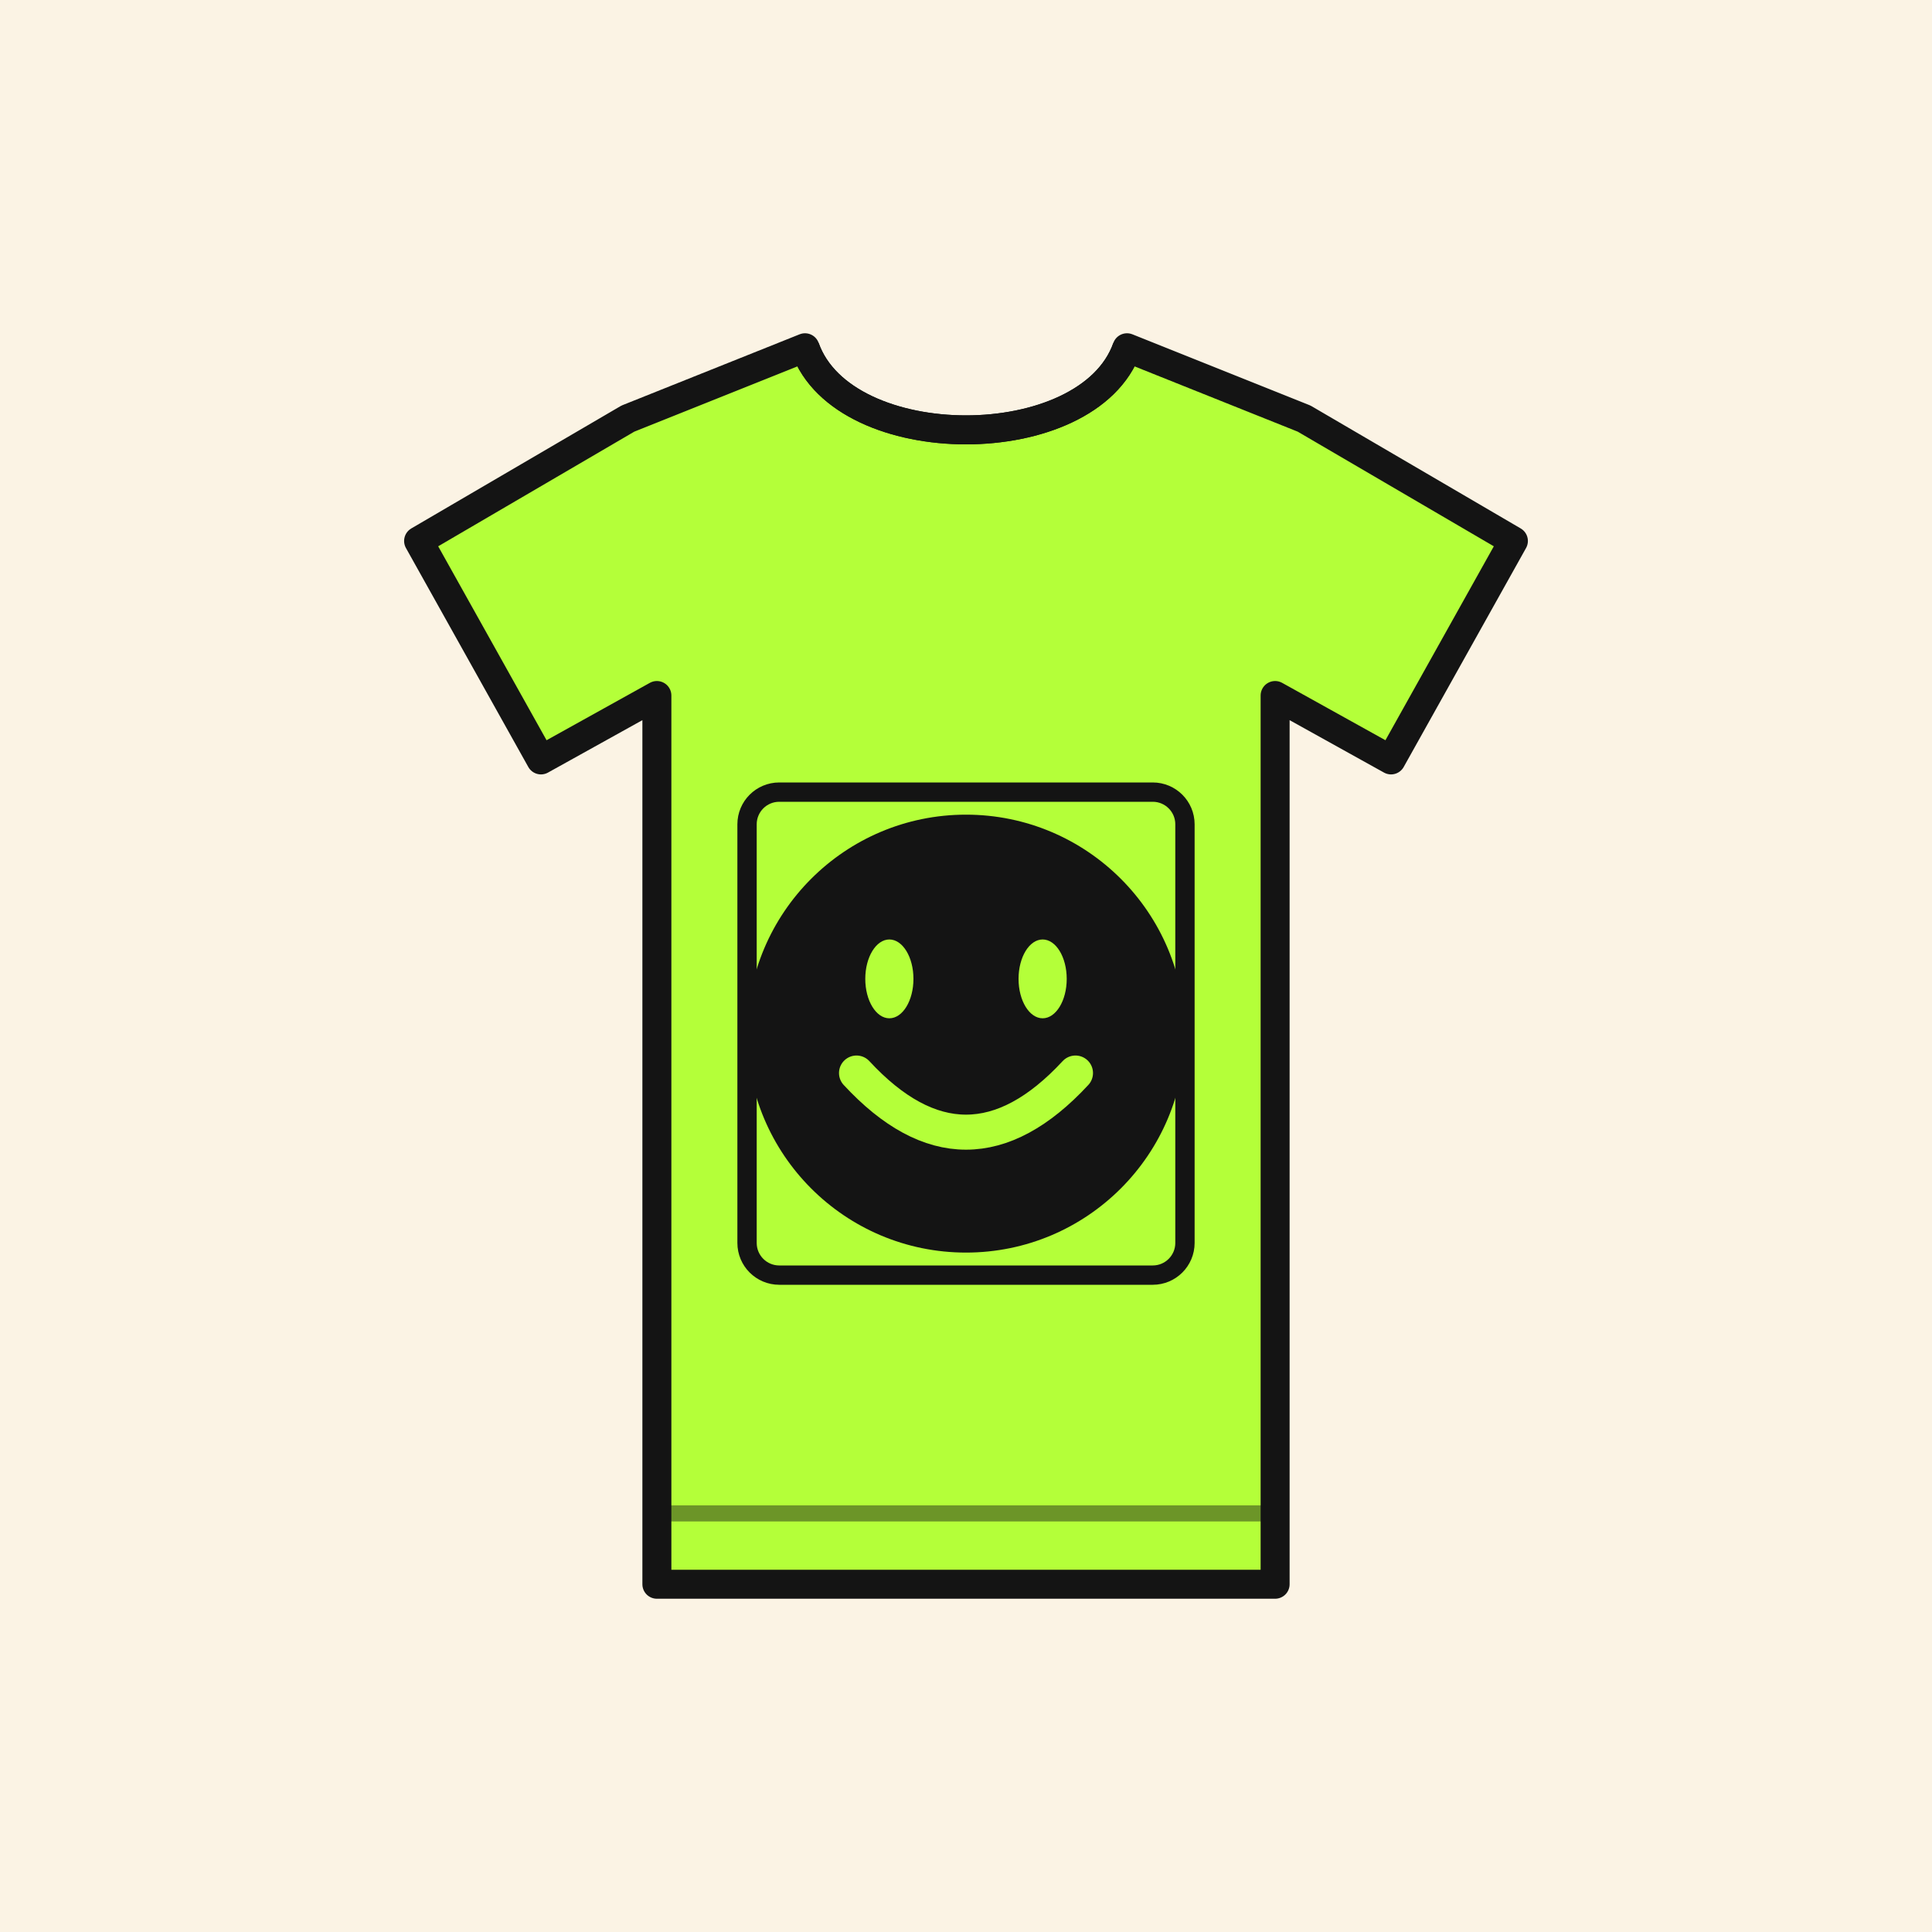
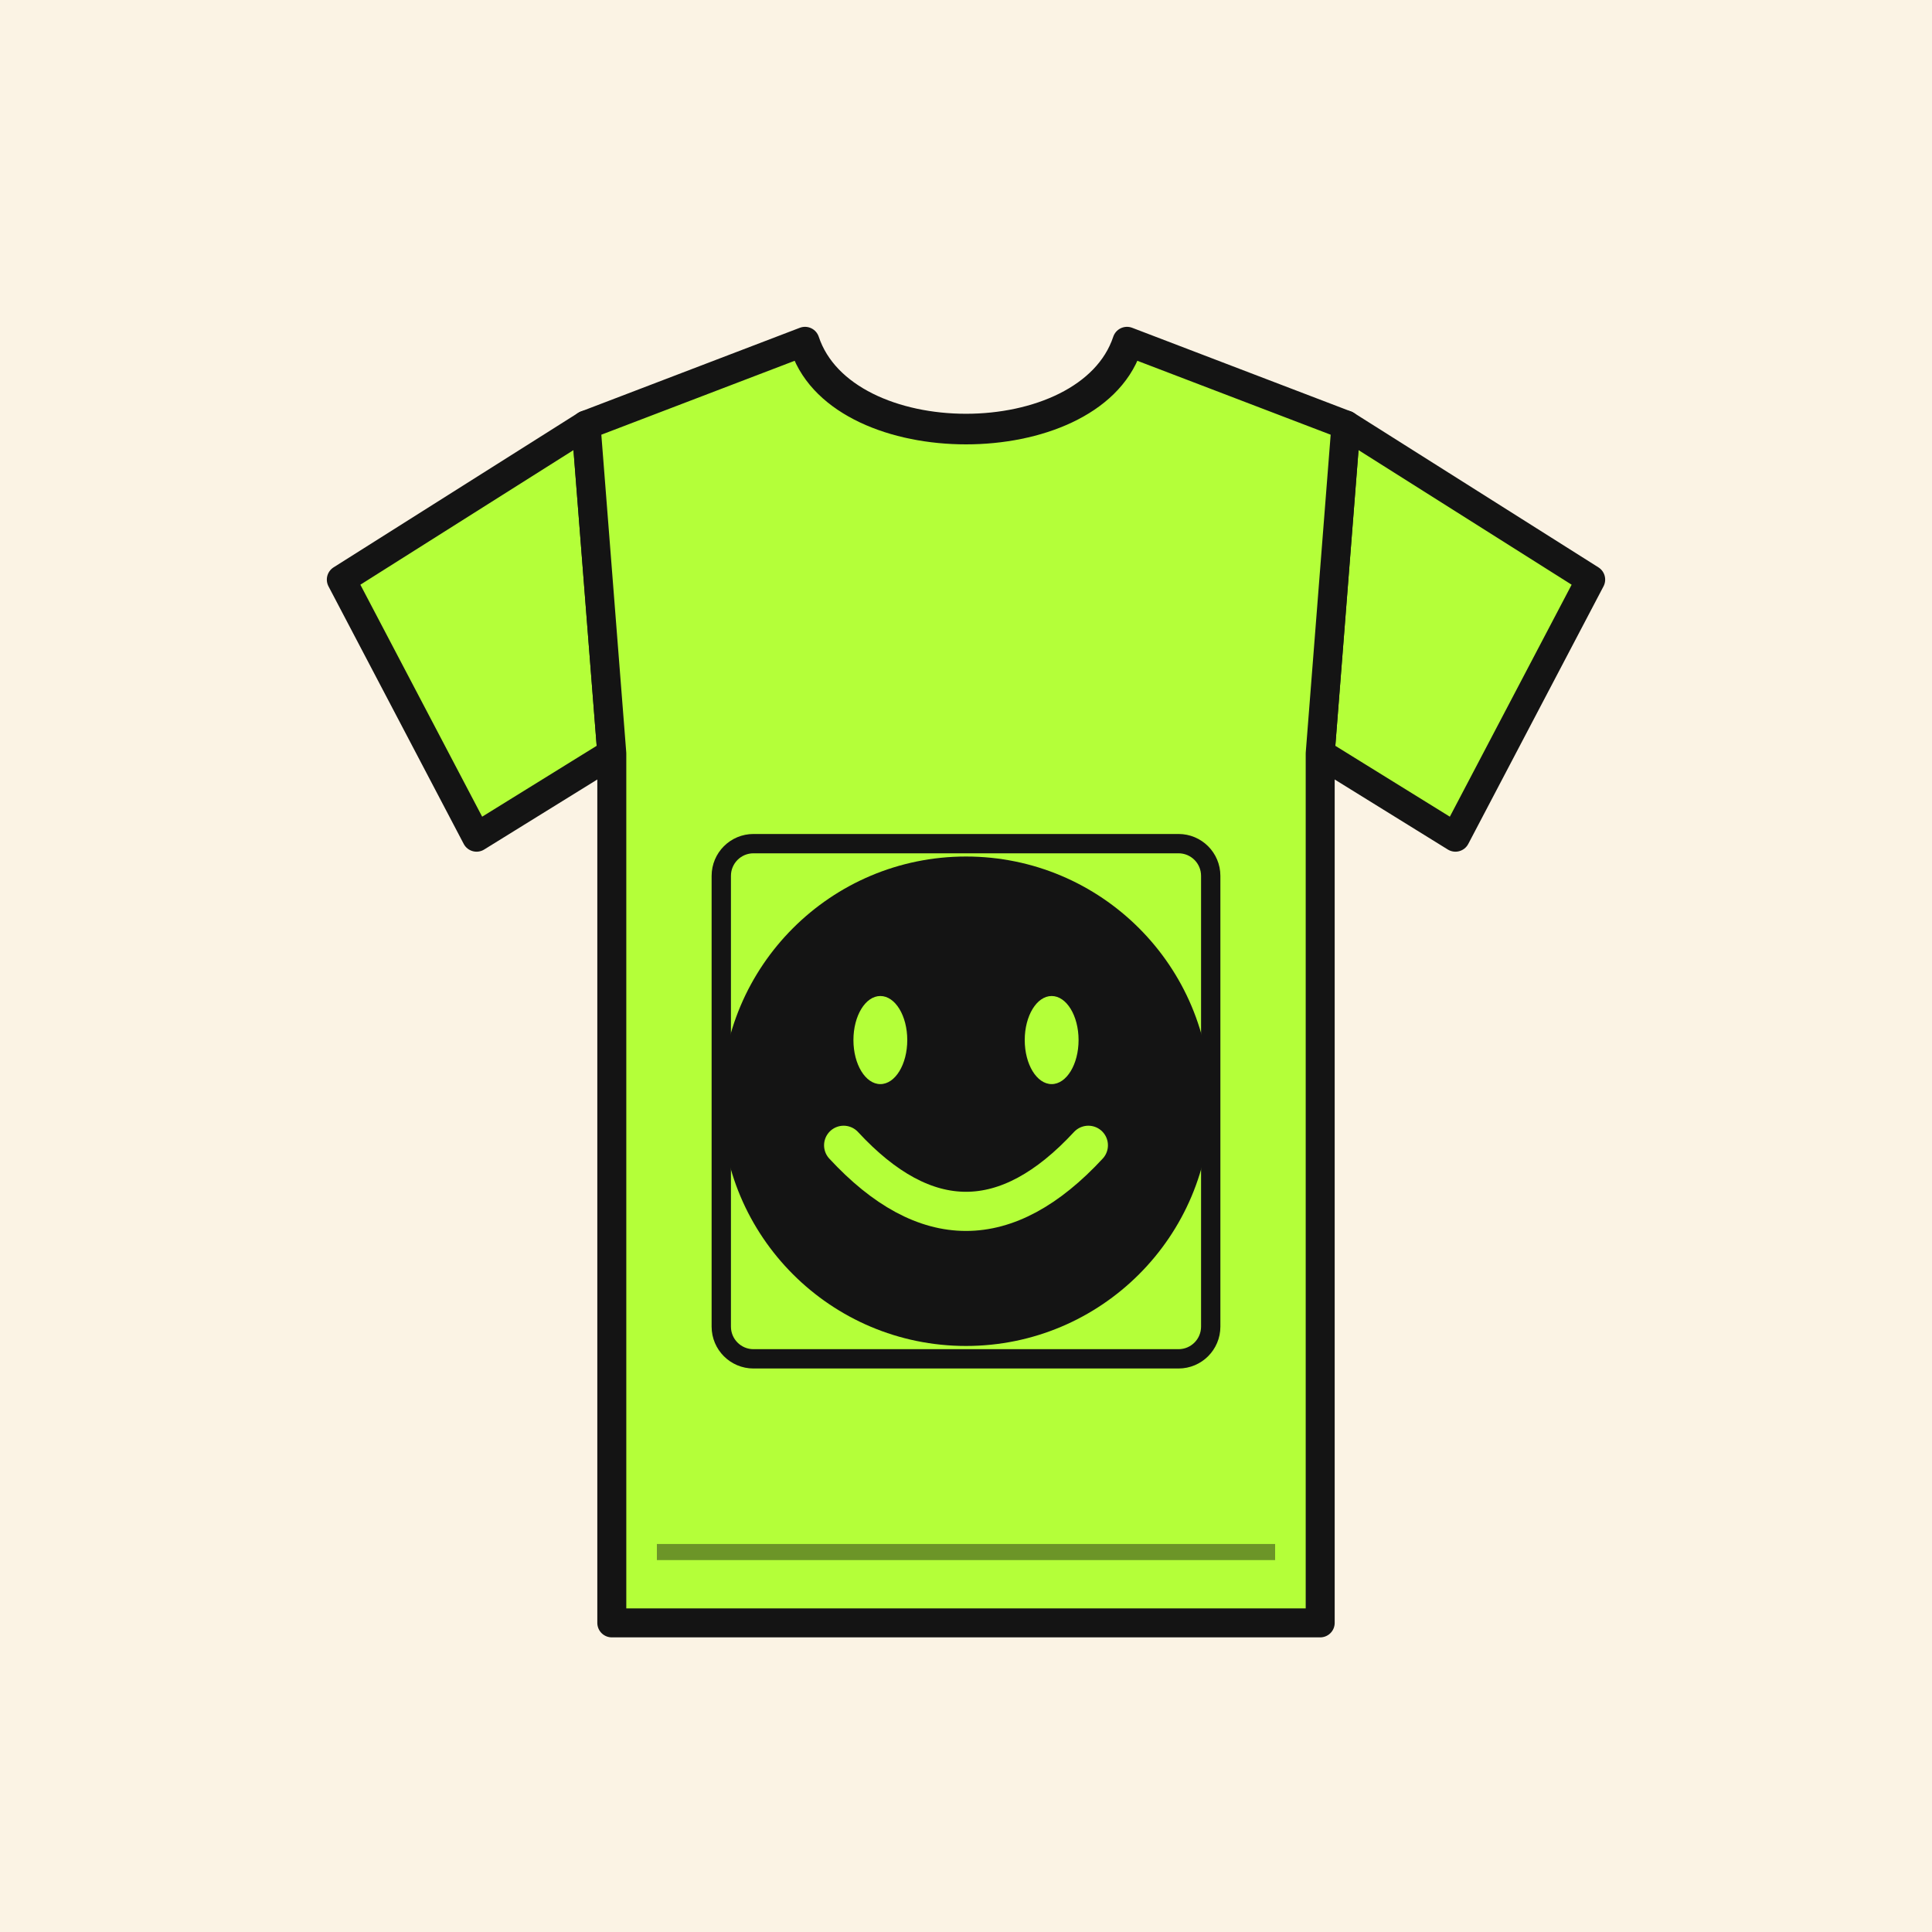
<svg xmlns="http://www.w3.org/2000/svg" viewBox="0 0 600 600" width="600" height="600" role="img">
  <rect width="600" height="600" fill="#FBF3E4" />
  <defs>
    <clipPath id="pracidsmileylime">
-       <rect x="232" y="246" width="136" height="150" rx="10" />
+       <rect x="224" y="262" width="152" height="160" rx="10" />
    </clipPath>
  </defs>
-   <path d="M 195 130 L 250 108 C 262 142, 338 142, 350 108 L 405 130 L 470 168 L 432 236 L 396 216 L 396 492 L 204 492 L 204 216 L 168 236 L 130 168 Z" fill="#B4FF39" stroke="#141414" stroke-width="9" stroke-linejoin="round" />
+   <path d="M 418 132 L 494 180 L 452 260 L 410 234 Z" fill="#B4FF39" stroke="#141414" stroke-width="9" stroke-linejoin="round" />
+   <path d="M 182 132 L 106 180 L 148 260 L 190 234 Z" fill="#B4FF39" stroke="#141414" stroke-width="9" stroke-linejoin="round" />
+   <path d="M 182 132 L 250 106 C 262 142, 338 142, 350 106 L 418 132 L 410 234 L 410 504 L 190 504 L 190 234 Z" fill="#B4FF39" stroke="#141414" stroke-width="9" stroke-linejoin="round" />
  <path d="M 250 108 C 262 142, 338 142, 350 108" fill="none" stroke="#141414" stroke-width="9" />
  <g clip-path="url(#pracidsmileylime)">
-     <circle cx="300.0" cy="321.0" r="68.0" fill="#141414" />
-     <ellipse cx="276.2" cy="304.0" rx="7.48" ry="12.24" fill="#B4FF39" />
-     <ellipse cx="323.8" cy="304.0" rx="7.48" ry="12.24" fill="#B4FF39" />
-     <path d="M 266.0 333.24 Q 300.0 369.96 334.0 333.24" stroke="#B4FF39" stroke-width="10.88" fill="none" stroke-linecap="round" />
+     <circle cx="300.0" cy="342.0" r="76.0" fill="#141414" />
+     <ellipse cx="273.4" cy="323.0" rx="8.36" ry="13.68" fill="#B4FF39" />
+     <ellipse cx="326.6" cy="323.0" rx="8.36" ry="13.68" fill="#B4FF39" />
+     <path d="M 262.0 355.68 Q 300.0 396.72 338.0 355.68" stroke="#B4FF39" stroke-width="12.16" fill="none" stroke-linecap="round" />
  </g>
-   <rect x="232" y="246" width="136" height="150" rx="10" fill="none" stroke="#141414" stroke-width="6" />
-   <path d="M 204 470 L 396 470" stroke="#141414" stroke-width="5" opacity=".45" />
+   <rect x="224" y="262" width="152" height="160" rx="10" fill="none" stroke="#141414" stroke-width="6" />
+   <path d="M 204 482 L 396 482" stroke="#141414" stroke-width="5" opacity=".45" />
</svg>
